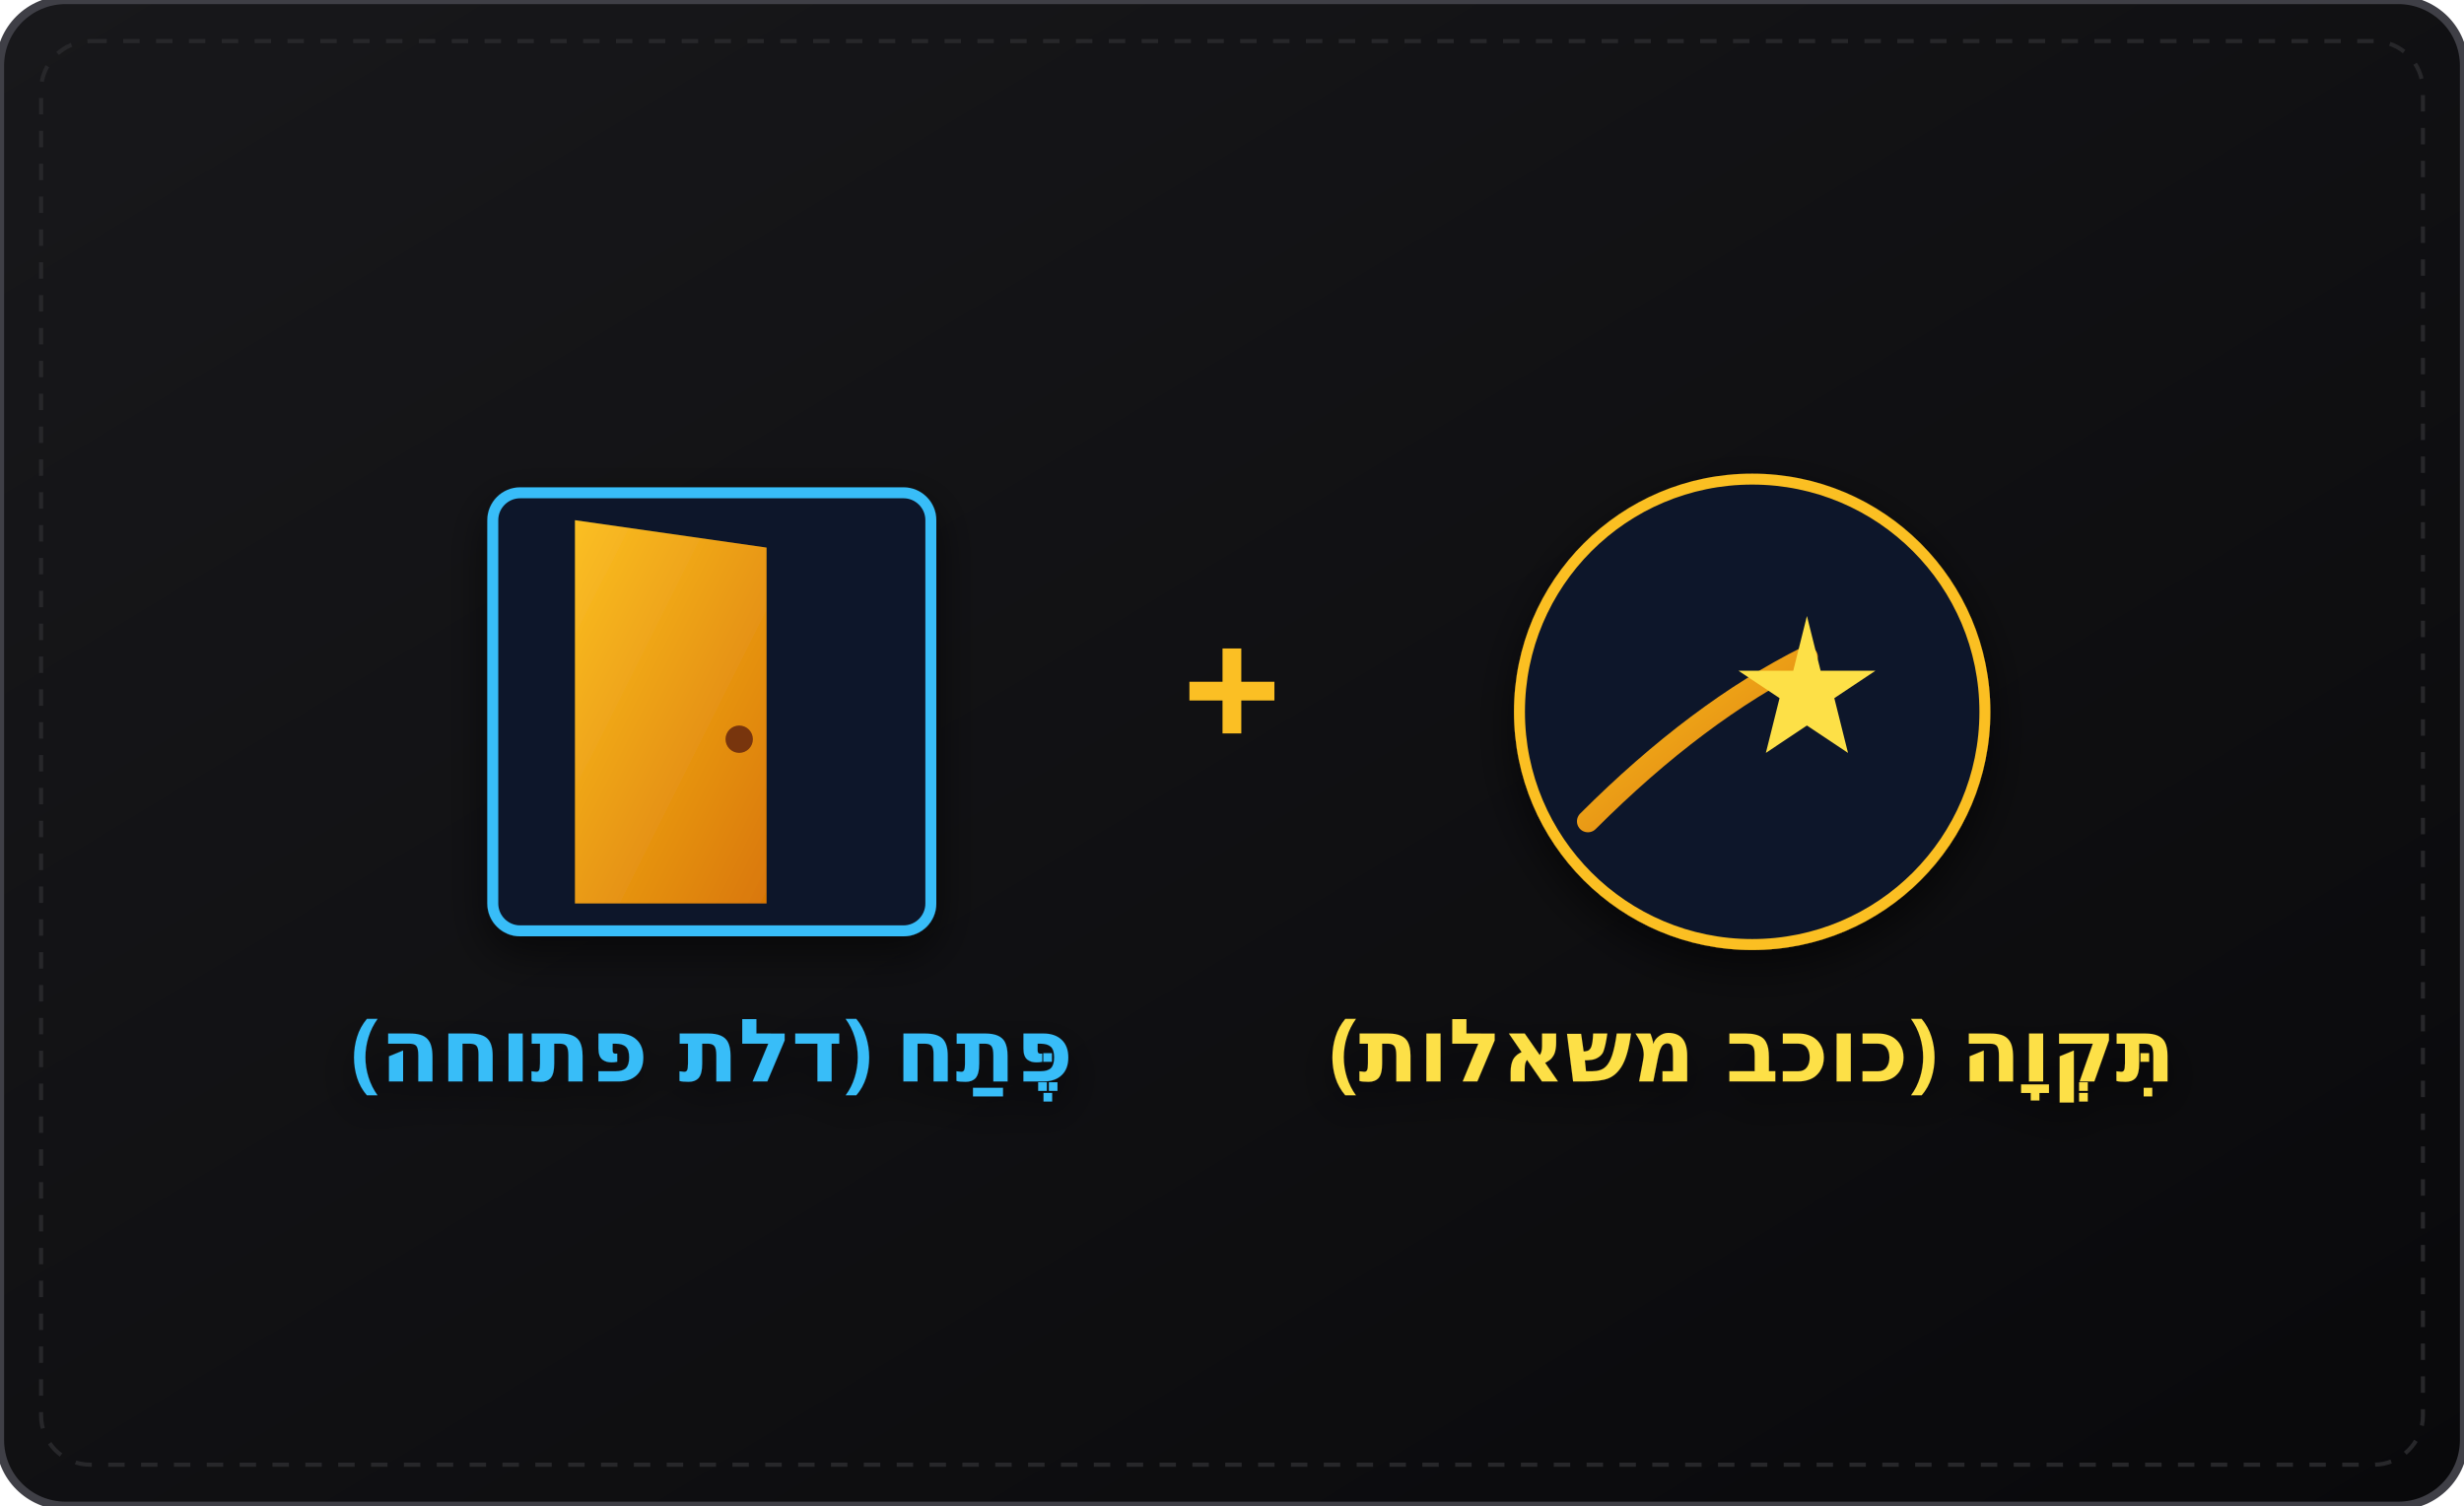
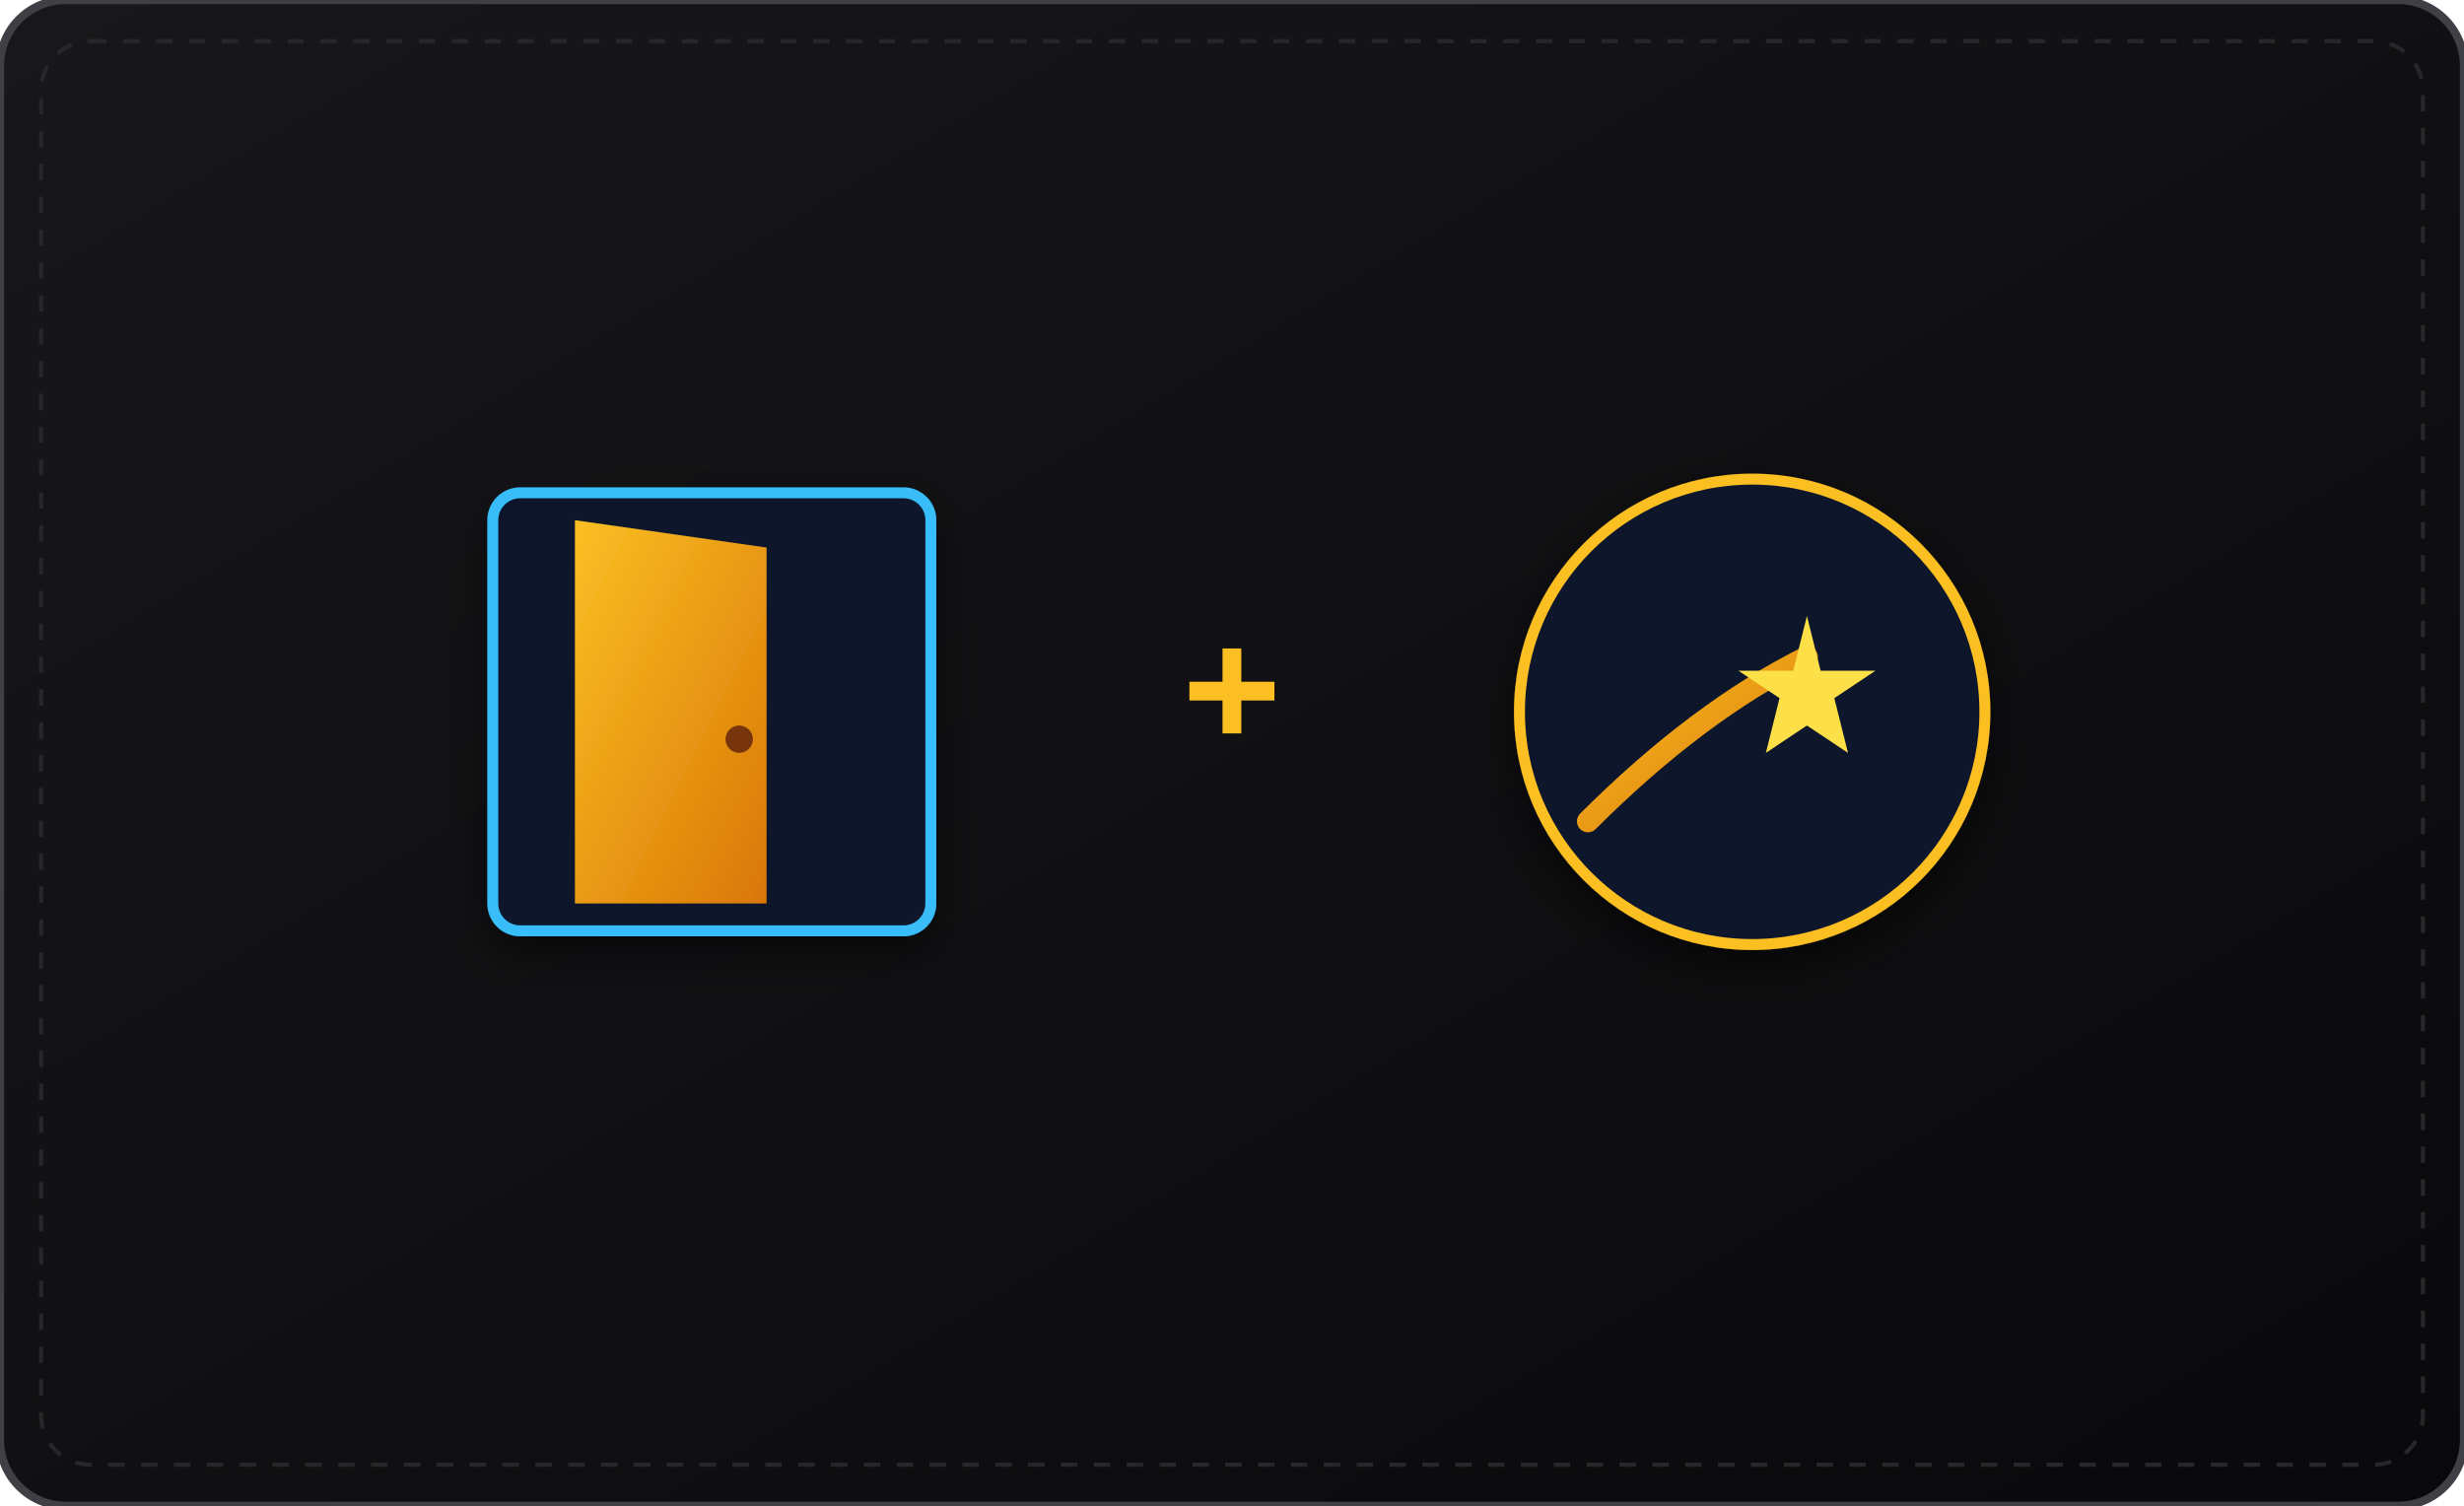
<svg xmlns="http://www.w3.org/2000/svg" viewBox="0 0 900 550" width="100%" height="100%" class="rebus-svg">
  <defs>
    <linearGradient id="bgGrad" x1="0%" y1="0%" x2="100%" y2="100%">
      <stop offset="0%" stop-color="#18181b" />
      <stop offset="100%" stop-color="#09090b" />
    </linearGradient>
    <linearGradient id="cardGrad" x1="0%" y1="0%" x2="0%" y2="100%">
      <stop offset="0%" stop-color="#27272a" />
      <stop offset="100%" stop-color="#18181b" />
    </linearGradient>
    <linearGradient id="goldGrad" x1="0%" y1="0%" x2="100%" y2="100%">
      <stop offset="0%" stop-color="#fbbf24" />
      <stop offset="100%" stop-color="#d97706" />
    </linearGradient>
    <linearGradient id="blueGrad" x1="0%" y1="0%" x2="100%" y2="100%">
      <stop offset="0%" stop-color="#60a5fa" />
      <stop offset="100%" stop-color="#2563eb" />
    </linearGradient>
    <linearGradient id="redGrad" x1="0%" y1="0%" x2="100%" y2="100%">
      <stop offset="0%" stop-color="#f87171" />
      <stop offset="100%" stop-color="#dc2626" />
    </linearGradient>
    <linearGradient id="greenGrad" x1="0%" y1="0%" x2="100%" y2="100%">
      <stop offset="0%" stop-color="#34d399" />
      <stop offset="100%" stop-color="#059669" />
    </linearGradient>
    <filter id="shadow" x="-20%" y="-20%" width="140%" height="140%">
      <feDropShadow dx="0" dy="6" stdDeviation="8" flood-color="#000" flood-opacity="0.6" />
    </filter>
  </defs>
  <rect width="900" height="550" rx="24" fill="url(#bgGrad)" stroke="#3f3f46" stroke-width="3" />
  <rect x="15" y="15" width="870" height="520" rx="18" fill="none" stroke="#27272a" stroke-width="1.5" stroke-dasharray="6 6" />
  <g transform="translate(260, 260)" filter="url(#shadow)">
    <rect x="-80" y="-80" width="160" height="160" rx="10" fill="#0f172a" stroke="#38bdf8" stroke-width="4" />
    <polygon points="-50,-70 20,-60 20,70 -50,70" fill="url(#goldGrad)" />
    <circle cx="10" cy="10" r="5" fill="#78350f" />
-     <text x="0" y="135" font-family="system-ui, sans-serif" font-size="32" font-weight="900" fill="#38bdf8" text-anchor="middle">פֶּתַח (דלת פתוחה)</text>
  </g>
  <text x="450" y="275" font-family="system-ui, sans-serif" font-size="64" font-weight="900" fill="#fbbf24" text-anchor="middle">+</text>
  <g transform="translate(640, 260)" filter="url(#shadow)">
    <circle cx="0" cy="0" r="85" fill="#0f172a" stroke="#fbbf24" stroke-width="4" />
    <path d="M-60,40 Q-20,0 20,-20" stroke="url(#goldGrad)" stroke-width="8" stroke-linecap="round" fill="none" />
    <polygon points="20,-35 25,-15 45,-15 30,-5 35,15 20,5 5,15 10,-5 -5,-15 15,-15" fill="#fde047" />
-     <text x="0" y="135" font-family="system-ui, sans-serif" font-size="32" font-weight="900" fill="#fde047" text-anchor="middle">תִּקְוָה (כוכב משאלות)</text>
  </g>
</svg>
